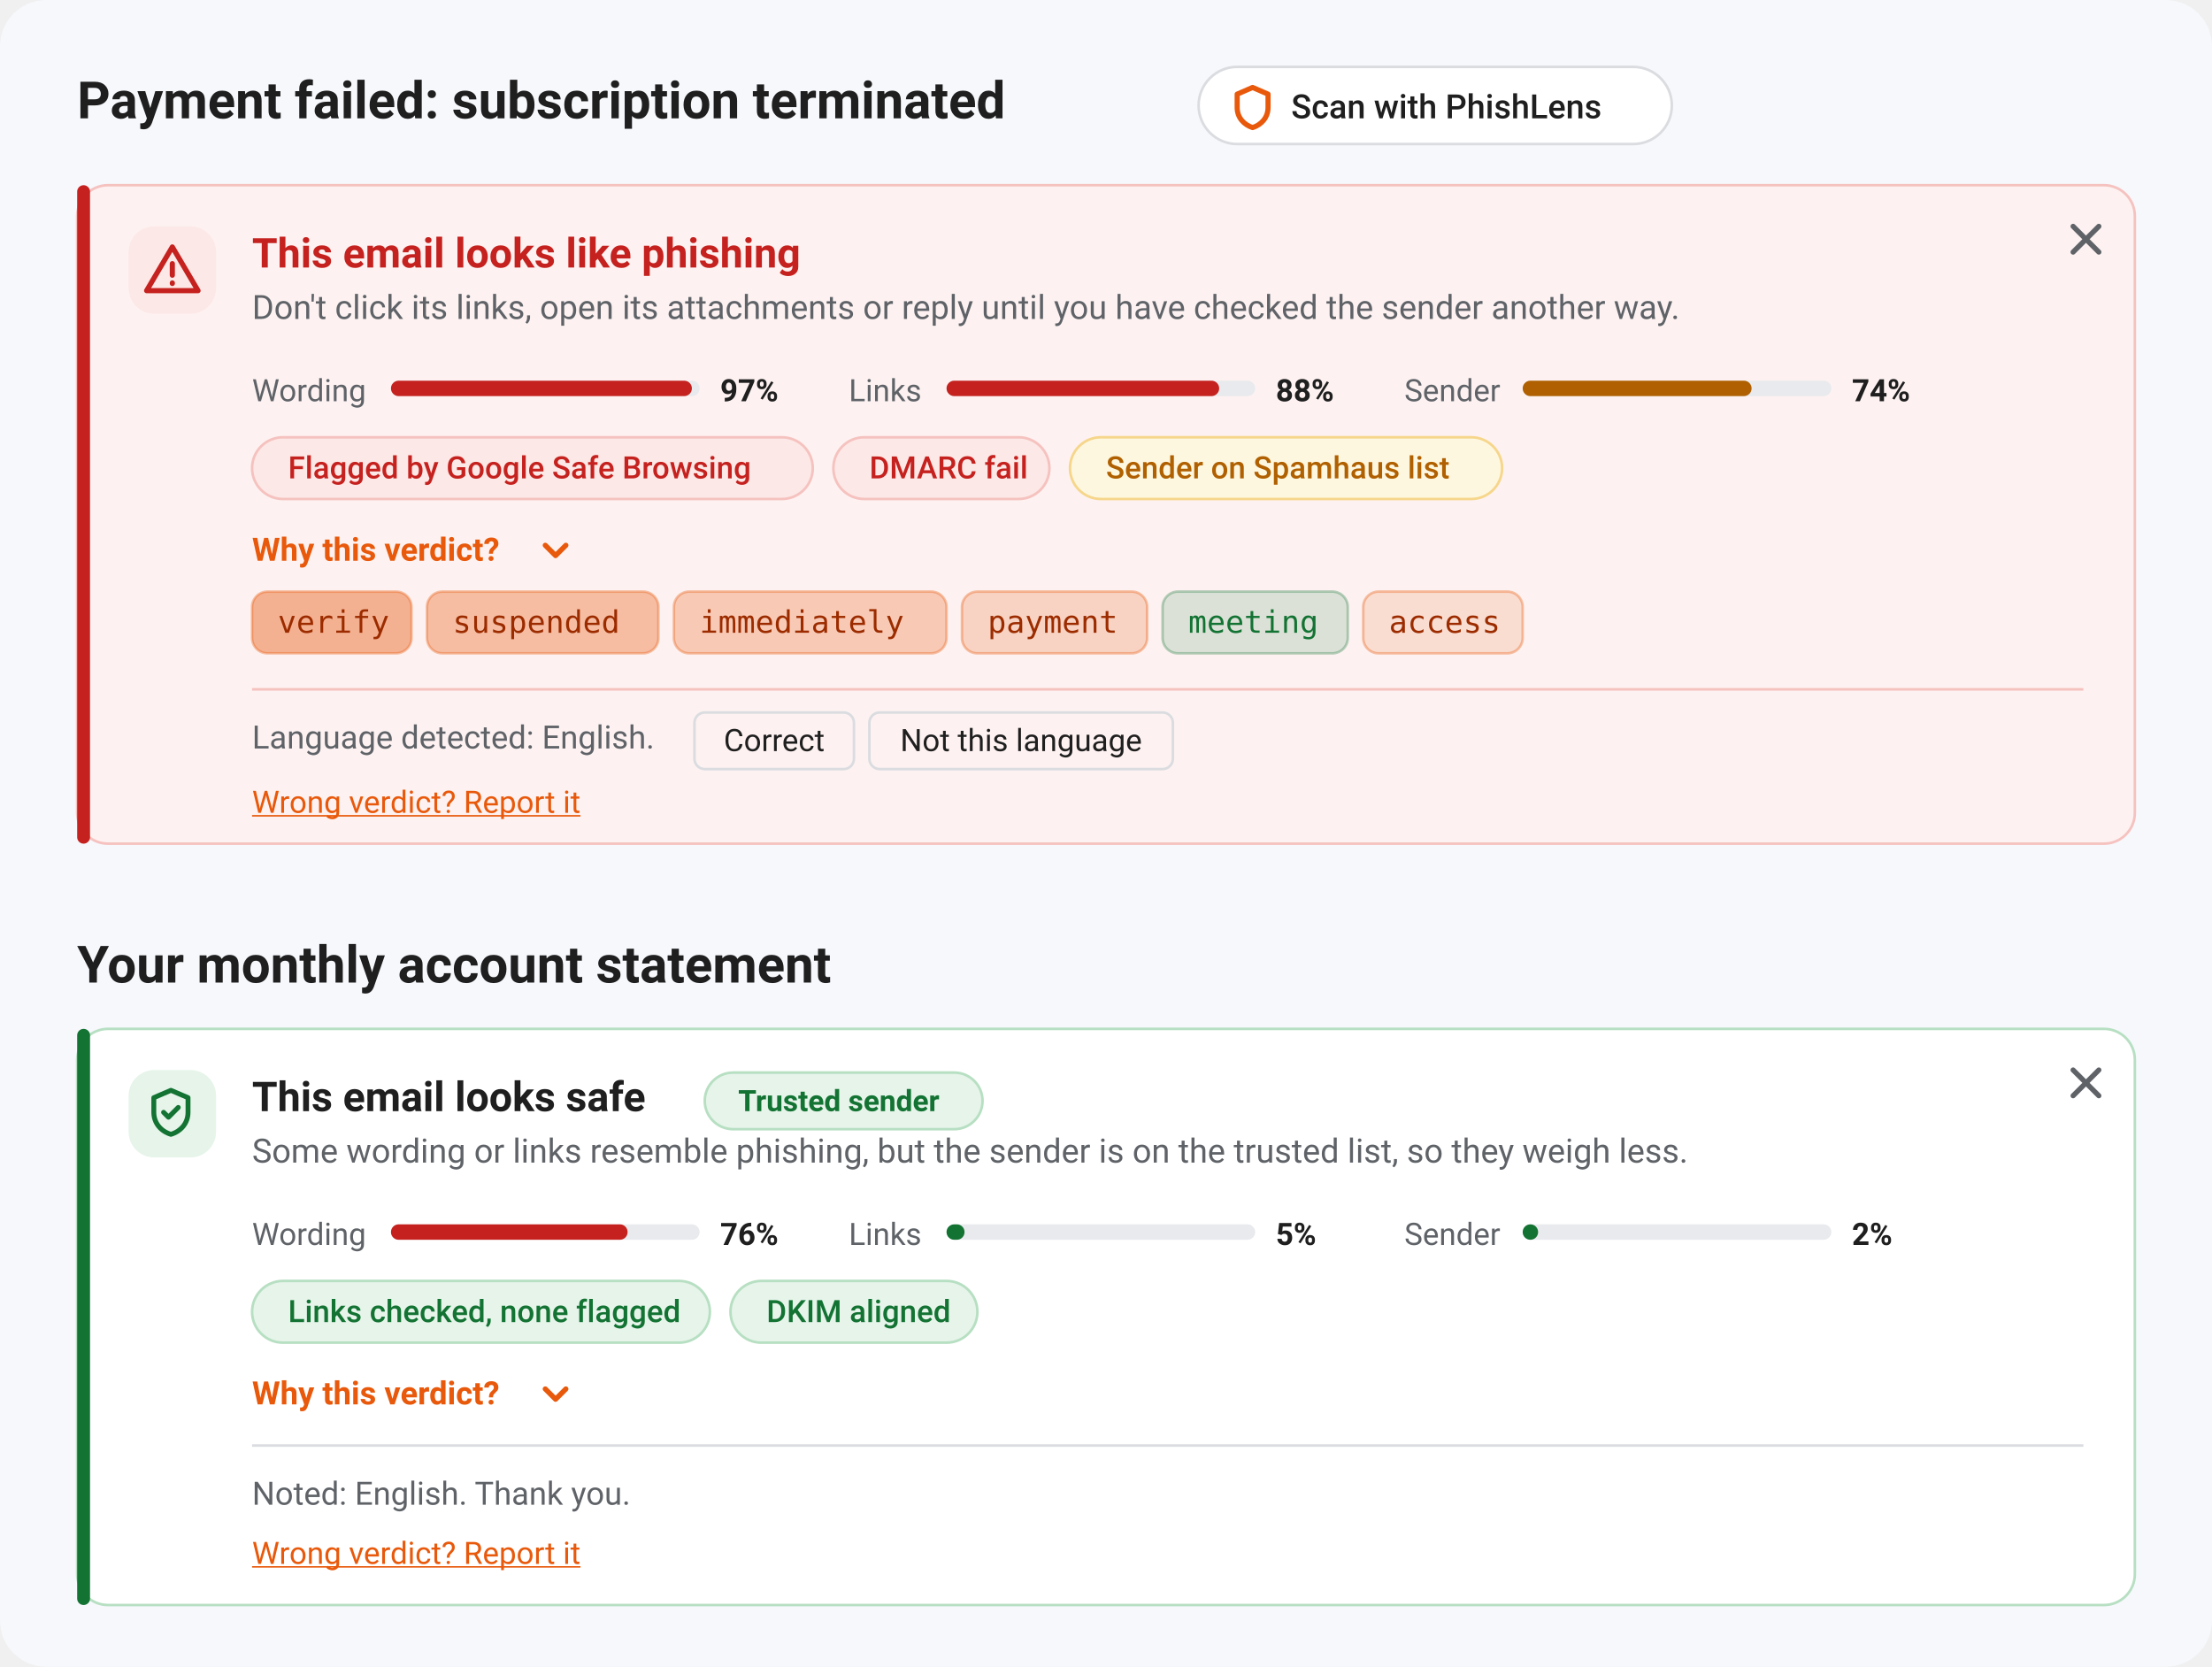
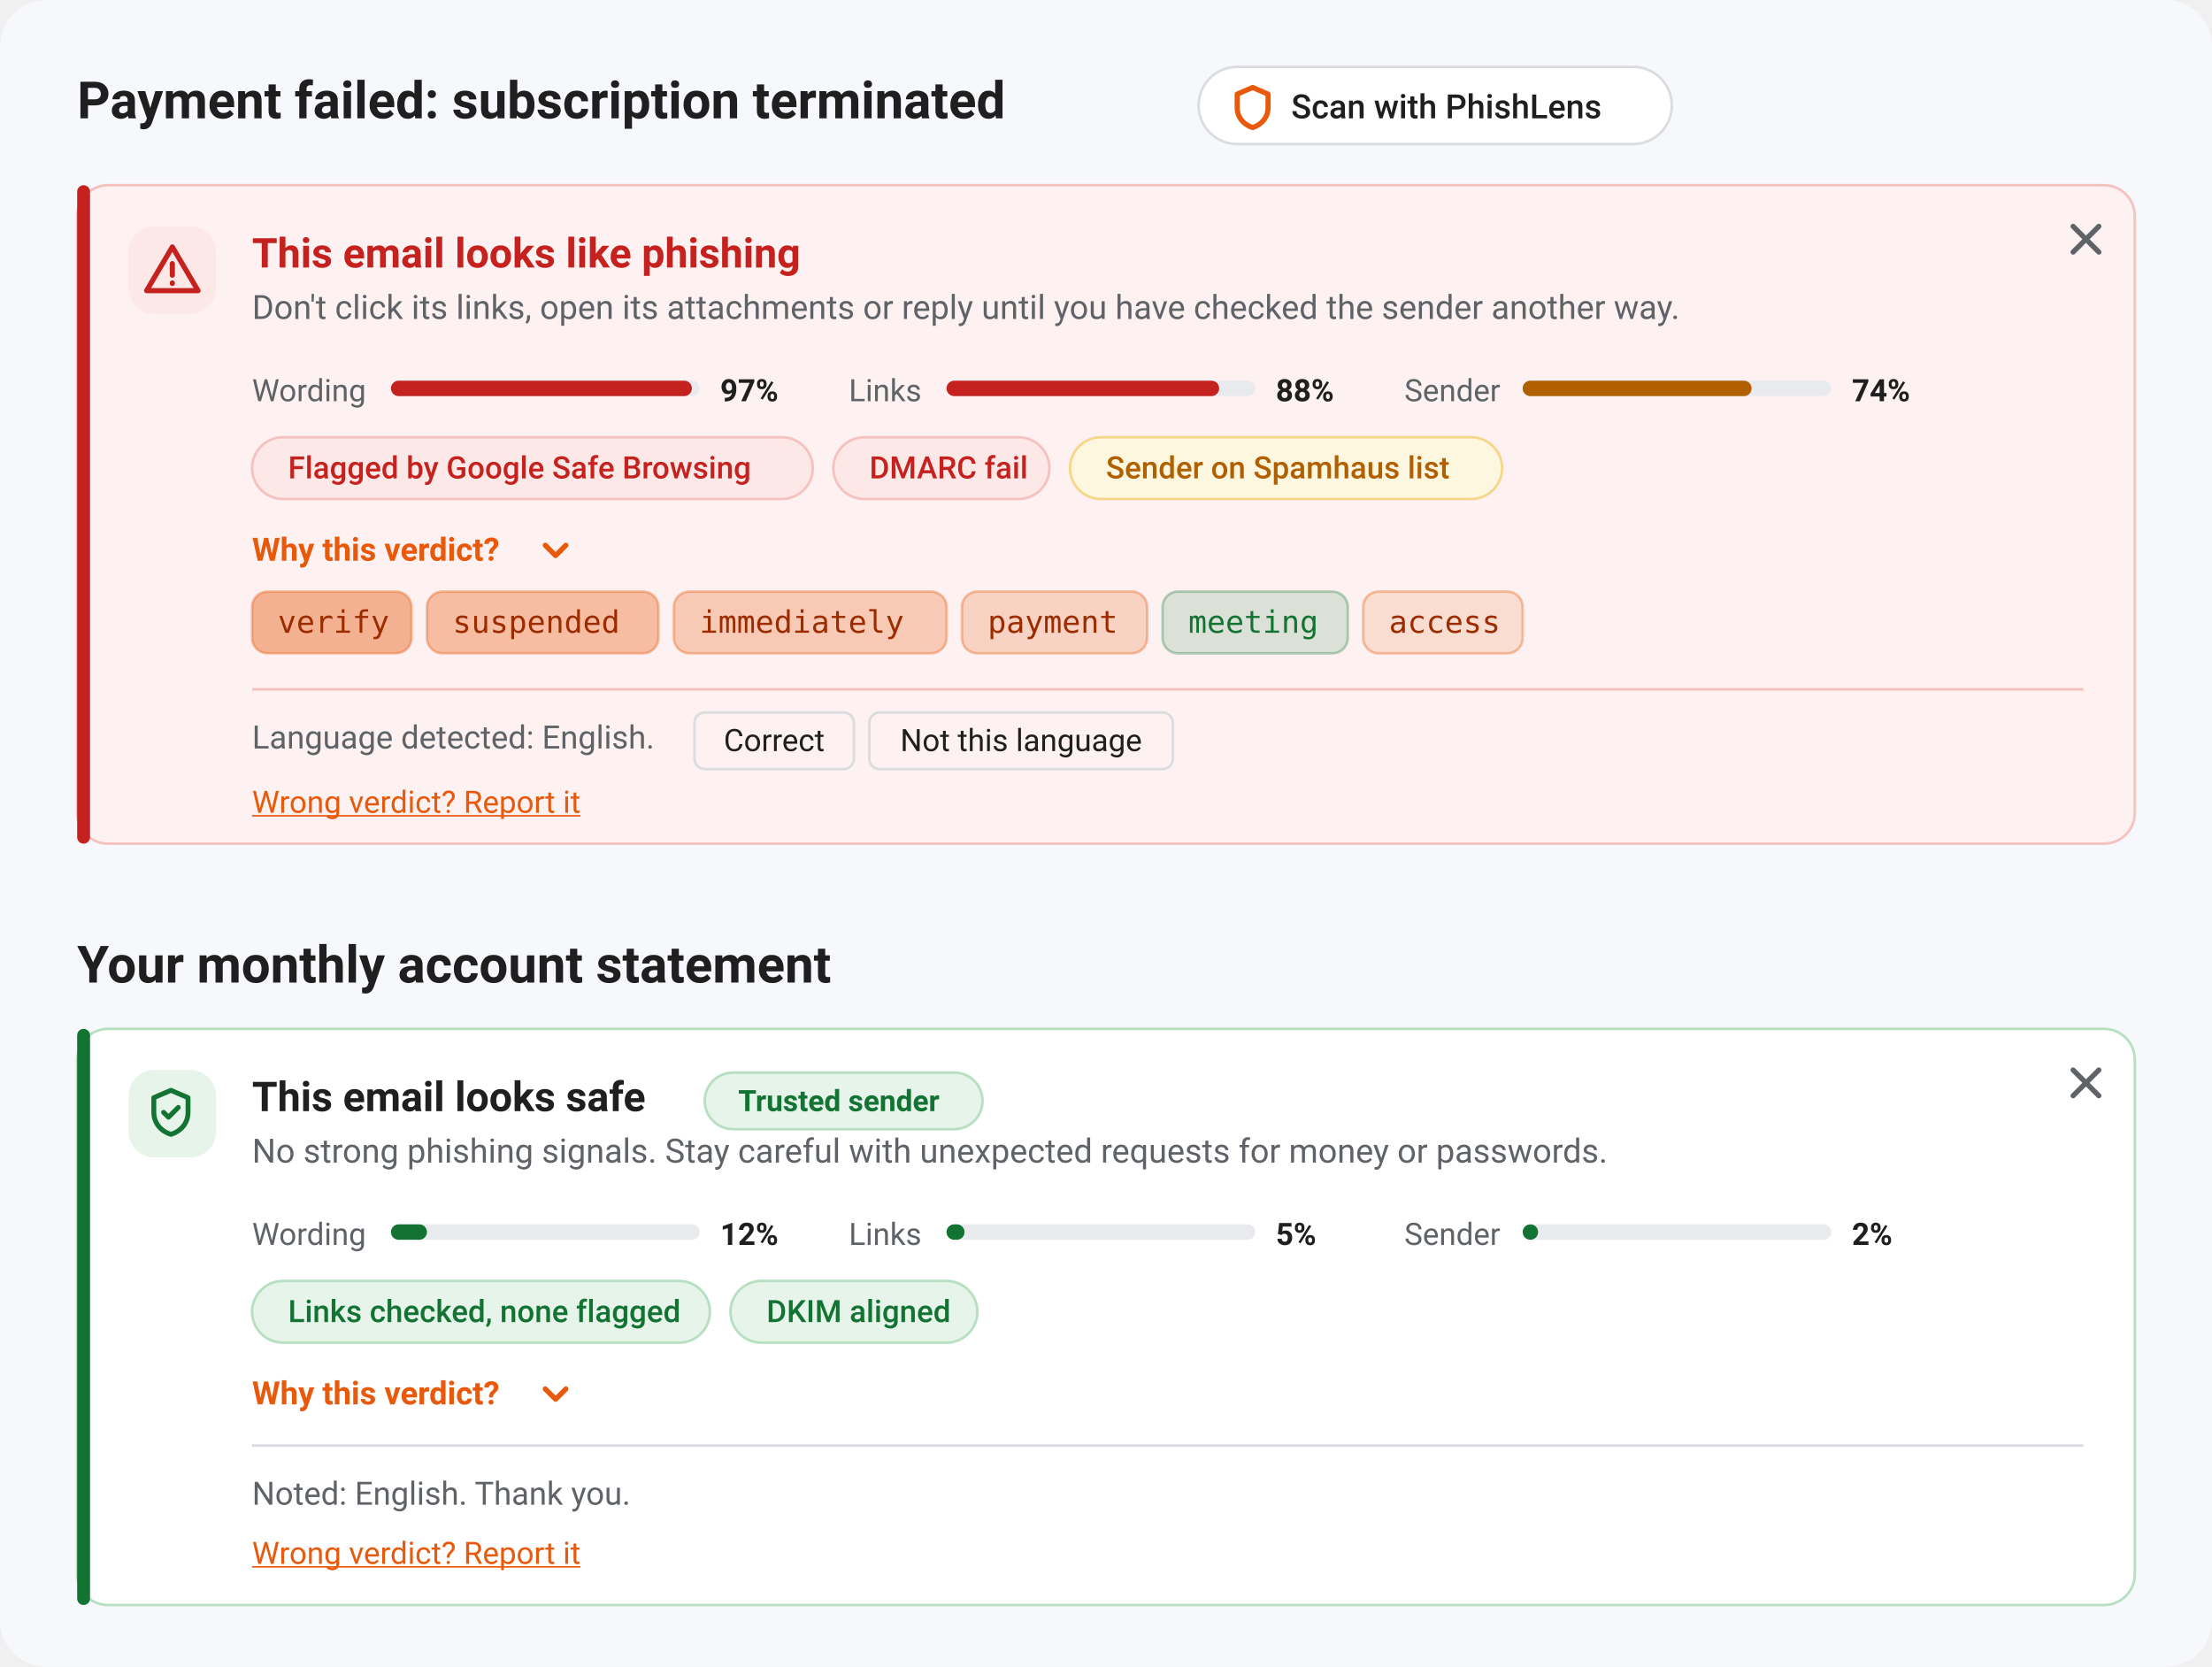
<svg xmlns="http://www.w3.org/2000/svg" width="860" height="648" viewBox="0 0 860 648" role="img" aria-labelledby="t d">
  <style>
    text { font-family: "Google Sans", Roboto, "Segoe UI", Helvetica, Arial, sans-serif; }
    .mono { font-family: ui-monospace, SFMono-Regular, Menlo, Consolas, monospace; }
    .ic { fill: none; stroke-width: 2; stroke-linecap: round; stroke-linejoin: round; }
  </style>
  <rect x="0" y="0" width="860" height="648" rx="18" fill="#f6f8fc" />
  <text x="30" y="46" font-size="20" font-weight="600" fill="#1f1f1f">Payment failed: subscription terminated</text>
  <rect x="466" y="26" width="184" height="30" rx="15" fill="#ffffff" stroke="#dadce0" />
  <g transform="translate(479 33)" class="ic" stroke="#e8590c">
    <path d="M8 1l6 2.6v5.2c0 3.9-2.6 6.7-6 7.8-3.4-1.1-6-3.9-6-7.8V3.6L8 1z" />
  </g>
  <text x="502" y="46" font-size="13" font-weight="500" fill="#1f1f1f">Scan with PhishLens</text>
  <rect x="30" y="72" width="800" height="256" rx="12" fill="#fdf2f1" stroke="#f5c2bf" />
  <rect x="30" y="72" width="5" height="256" rx="2.5" fill="#c5221f" />
  <rect x="50" y="88" width="34" height="34" rx="10" fill="#fce8e6" />
  <g transform="translate(55 93)" class="ic" stroke="#c5221f">
    <path d="M12 3 L22 20 L2 20 Z" />
    <path d="M12 9.5 V14 M12 17 V17.2" />
  </g>
  <text x="98" y="104" font-size="16" font-weight="600" fill="#c5221f">This email looks like phishing</text>
  <text x="98" y="124" font-size="13" fill="#5f6368">Don't click its links, open its attachments or reply until you have checked the sender another way.</text>
  <g transform="translate(804 86)" class="ic" stroke="#5f6368">
    <path d="M2 2l10 10M12 2L2 12" />
  </g>
  <text x="98" y="156" font-size="12" fill="#5f6368">Wording</text>
  <rect x="152" y="148" width="120" height="6" rx="3" fill="#e8eaed" />
  <rect x="152" y="148" width="117" height="6" rx="3" fill="#c5221f" />
  <text x="280" y="156" font-size="12" font-weight="600" fill="#1f1f1f">97%</text>
  <text x="330" y="156" font-size="12" fill="#5f6368">Links</text>
  <rect x="368" y="148" width="120" height="6" rx="3" fill="#e8eaed" />
  <rect x="368" y="148" width="106" height="6" rx="3" fill="#c5221f" />
  <text x="496" y="156" font-size="12" font-weight="600" fill="#1f1f1f">88%</text>
  <text x="546" y="156" font-size="12" fill="#5f6368">Sender</text>
  <rect x="592" y="148" width="120" height="6" rx="3" fill="#e8eaed" />
  <rect x="592" y="148" width="89" height="6" rx="3" fill="#b06000" />
  <text x="720" y="156" font-size="12" font-weight="600" fill="#1f1f1f">74%</text>
  <rect x="98" y="170" width="218" height="24" rx="12" fill="#fce8e6" stroke="#f5c2bf" />
  <text x="112" y="186" font-size="12" font-weight="500" fill="#c5221f">Flagged by Google Safe Browsing</text>
  <rect x="324" y="170" width="84" height="24" rx="12" fill="#fce8e6" stroke="#f5c2bf" />
  <text x="338" y="186" font-size="12" font-weight="500" fill="#c5221f">DMARC fail</text>
  <rect x="416" y="170" width="168" height="24" rx="12" fill="#fef7e0" stroke="#f6d68b" />
  <text x="430" y="186" font-size="12" font-weight="500" fill="#b06000">Sender on Spamhaus list</text>
  <text x="98" y="218" font-size="12.5" font-weight="600" fill="#e8590c">Why this verdict?</text>
  <path d="M212 212l4 4 4-4" class="ic" stroke="#e8590c" stroke-width="1.6" />
  <g class="mono" font-size="12">
    <rect x="98" y="230" width="62" height="24" rx="6" fill="#e8590c" fill-opacity=".42" stroke="#e8590c" stroke-opacity=".35" />
    <text x="108" y="246" class="mono" fill="#9c2c00">verify</text>
    <rect x="166" y="230" width="90" height="24" rx="6" fill="#e8590c" fill-opacity=".34" stroke="#e8590c" stroke-opacity=".35" />
    <text x="176" y="246" class="mono" fill="#9c2c00">suspended</text>
    <rect x="262" y="230" width="106" height="24" rx="6" fill="#e8590c" fill-opacity=".26" stroke="#e8590c" stroke-opacity=".35" />
    <text x="272" y="246" class="mono" fill="#9c2c00">immediately</text>
    <rect x="374" y="230" width="72" height="24" rx="6" fill="#e8590c" fill-opacity=".2" stroke="#e8590c" stroke-opacity=".35" />
    <text x="384" y="246" class="mono" fill="#9c2c00">payment</text>
    <rect x="452" y="230" width="72" height="24" rx="6" fill="#137333" fill-opacity=".14" stroke="#137333" stroke-opacity=".3" />
    <text x="462" y="246" class="mono" fill="#137333">meeting</text>
    <rect x="530" y="230" width="62" height="24" rx="6" fill="#e8590c" fill-opacity=".14" stroke="#e8590c" stroke-opacity=".35" />
    <text x="540" y="246" class="mono" fill="#9c2c00">access</text>
  </g>
  <line x1="98" y1="268" x2="810" y2="268" stroke="#f5c2bf" />
  <text x="98" y="291" font-size="12.5" fill="#5f6368">Language detected: English.</text>
  <rect x="270" y="277" width="62" height="22" rx="4" fill="none" stroke="#dadce0" />
  <text x="301" y="292" font-size="12" fill="#1f1f1f" text-anchor="middle">Correct</text>
  <rect x="338" y="277" width="118" height="22" rx="4" fill="none" stroke="#dadce0" />
  <text x="397" y="292" font-size="12" fill="#1f1f1f" text-anchor="middle">Not this language</text>
  <text x="98" y="316" font-size="12" fill="#e8590c" text-decoration="underline">Wrong verdict? Report it</text>
  <g transform="translate(0 56)">
    <text x="30" y="326" font-size="20" font-weight="600" fill="#1f1f1f">Your monthly account statement</text>
    <rect x="30" y="344" width="800" height="224" rx="12" fill="#ffffff" stroke="#b7dfc2" />
    <rect x="30" y="344" width="5" height="224" rx="2.5" fill="#137333" />
    <rect x="50" y="360" width="34" height="34" rx="10" fill="#e6f4ea" />
    <g transform="translate(56 366)" class="ic" stroke="#137333">
      <path d="M11 2l7 3v6c0 4.5-3 7.8-7 9-4-1.2-7-4.5-7-9V5l7-3z" transform="scale(.95)" />
      <path d="M8 11l2 2 4-4" transform="scale(.95)" />
    </g>
    <text x="98" y="376" font-size="16" font-weight="600" fill="#1f1f1f">This email looks safe</text>
    <rect x="274" y="361" width="108" height="22" rx="11" fill="#e6f4ea" stroke="#b7dfc2" />
    <text x="287" y="376" font-size="11.5" font-weight="600" fill="#137333">Trusted sender</text>
-     <text x="98" y="396" font-size="13" fill="#5f6368">Some wording or links resemble phishing, but the sender is on the trusted list, so they weigh less.</text>
+     <text x="98" y="396" font-size="13" fill="#5f6368">No strong phishing signals. Stay careful with unexpected requests for money or passwords.</text>
    <g transform="translate(804 358)" class="ic" stroke="#5f6368">
      <path d="M2 2l10 10M12 2L2 12" />
    </g>
    <text x="98" y="428" font-size="12" fill="#5f6368">Wording</text>
    <rect x="152" y="420" width="120" height="6" rx="3" fill="#e8eaed" />
-     <rect x="152" y="420" width="92" height="6" rx="3" fill="#c5221f" />
-     <text x="280" y="428" font-size="12" font-weight="600" fill="#1f1f1f">76%</text>
+     <rect x="152" y="420" width="14" height="6" rx="3" fill="#137333" />
+     <text x="280" y="428" font-size="12" font-weight="600" fill="#1f1f1f">12%</text>
    <text x="330" y="428" font-size="12" fill="#5f6368">Links</text>
    <rect x="368" y="420" width="120" height="6" rx="3" fill="#e8eaed" />
    <rect x="368" y="420" width="7" height="6" rx="3" fill="#137333" />
    <text x="496" y="428" font-size="12" font-weight="600" fill="#1f1f1f">5%</text>
    <text x="546" y="428" font-size="12" fill="#5f6368">Sender</text>
    <rect x="592" y="420" width="120" height="6" rx="3" fill="#e8eaed" />
    <rect x="592" y="420" width="6" height="6" rx="3" fill="#137333" />
    <text x="720" y="428" font-size="12" font-weight="600" fill="#1f1f1f">2%</text>
    <rect x="98" y="442" width="178" height="24" rx="12" fill="#e6f4ea" stroke="#b7dfc2" />
    <text x="112" y="458" font-size="12" font-weight="500" fill="#137333">Links checked, none flagged</text>
    <rect x="284" y="442" width="96" height="24" rx="12" fill="#e6f4ea" stroke="#b7dfc2" />
    <text x="298" y="458" font-size="12" font-weight="500" fill="#137333">DKIM aligned</text>
    <text x="98" y="490" font-size="12.5" font-weight="600" fill="#e8590c">Why this verdict?</text>
    <path d="M212 484l4 4 4-4" class="ic" stroke="#e8590c" stroke-width="1.6" />
    <line x1="98" y1="506" x2="810" y2="506" stroke="#dadce0" />
    <text x="98" y="529" font-size="12.5" fill="#5f6368">Noted: English. Thank you.</text>
    <text x="98" y="552" font-size="12" fill="#e8590c" text-decoration="underline">Wrong verdict? Report it</text>
  </g>
</svg>
